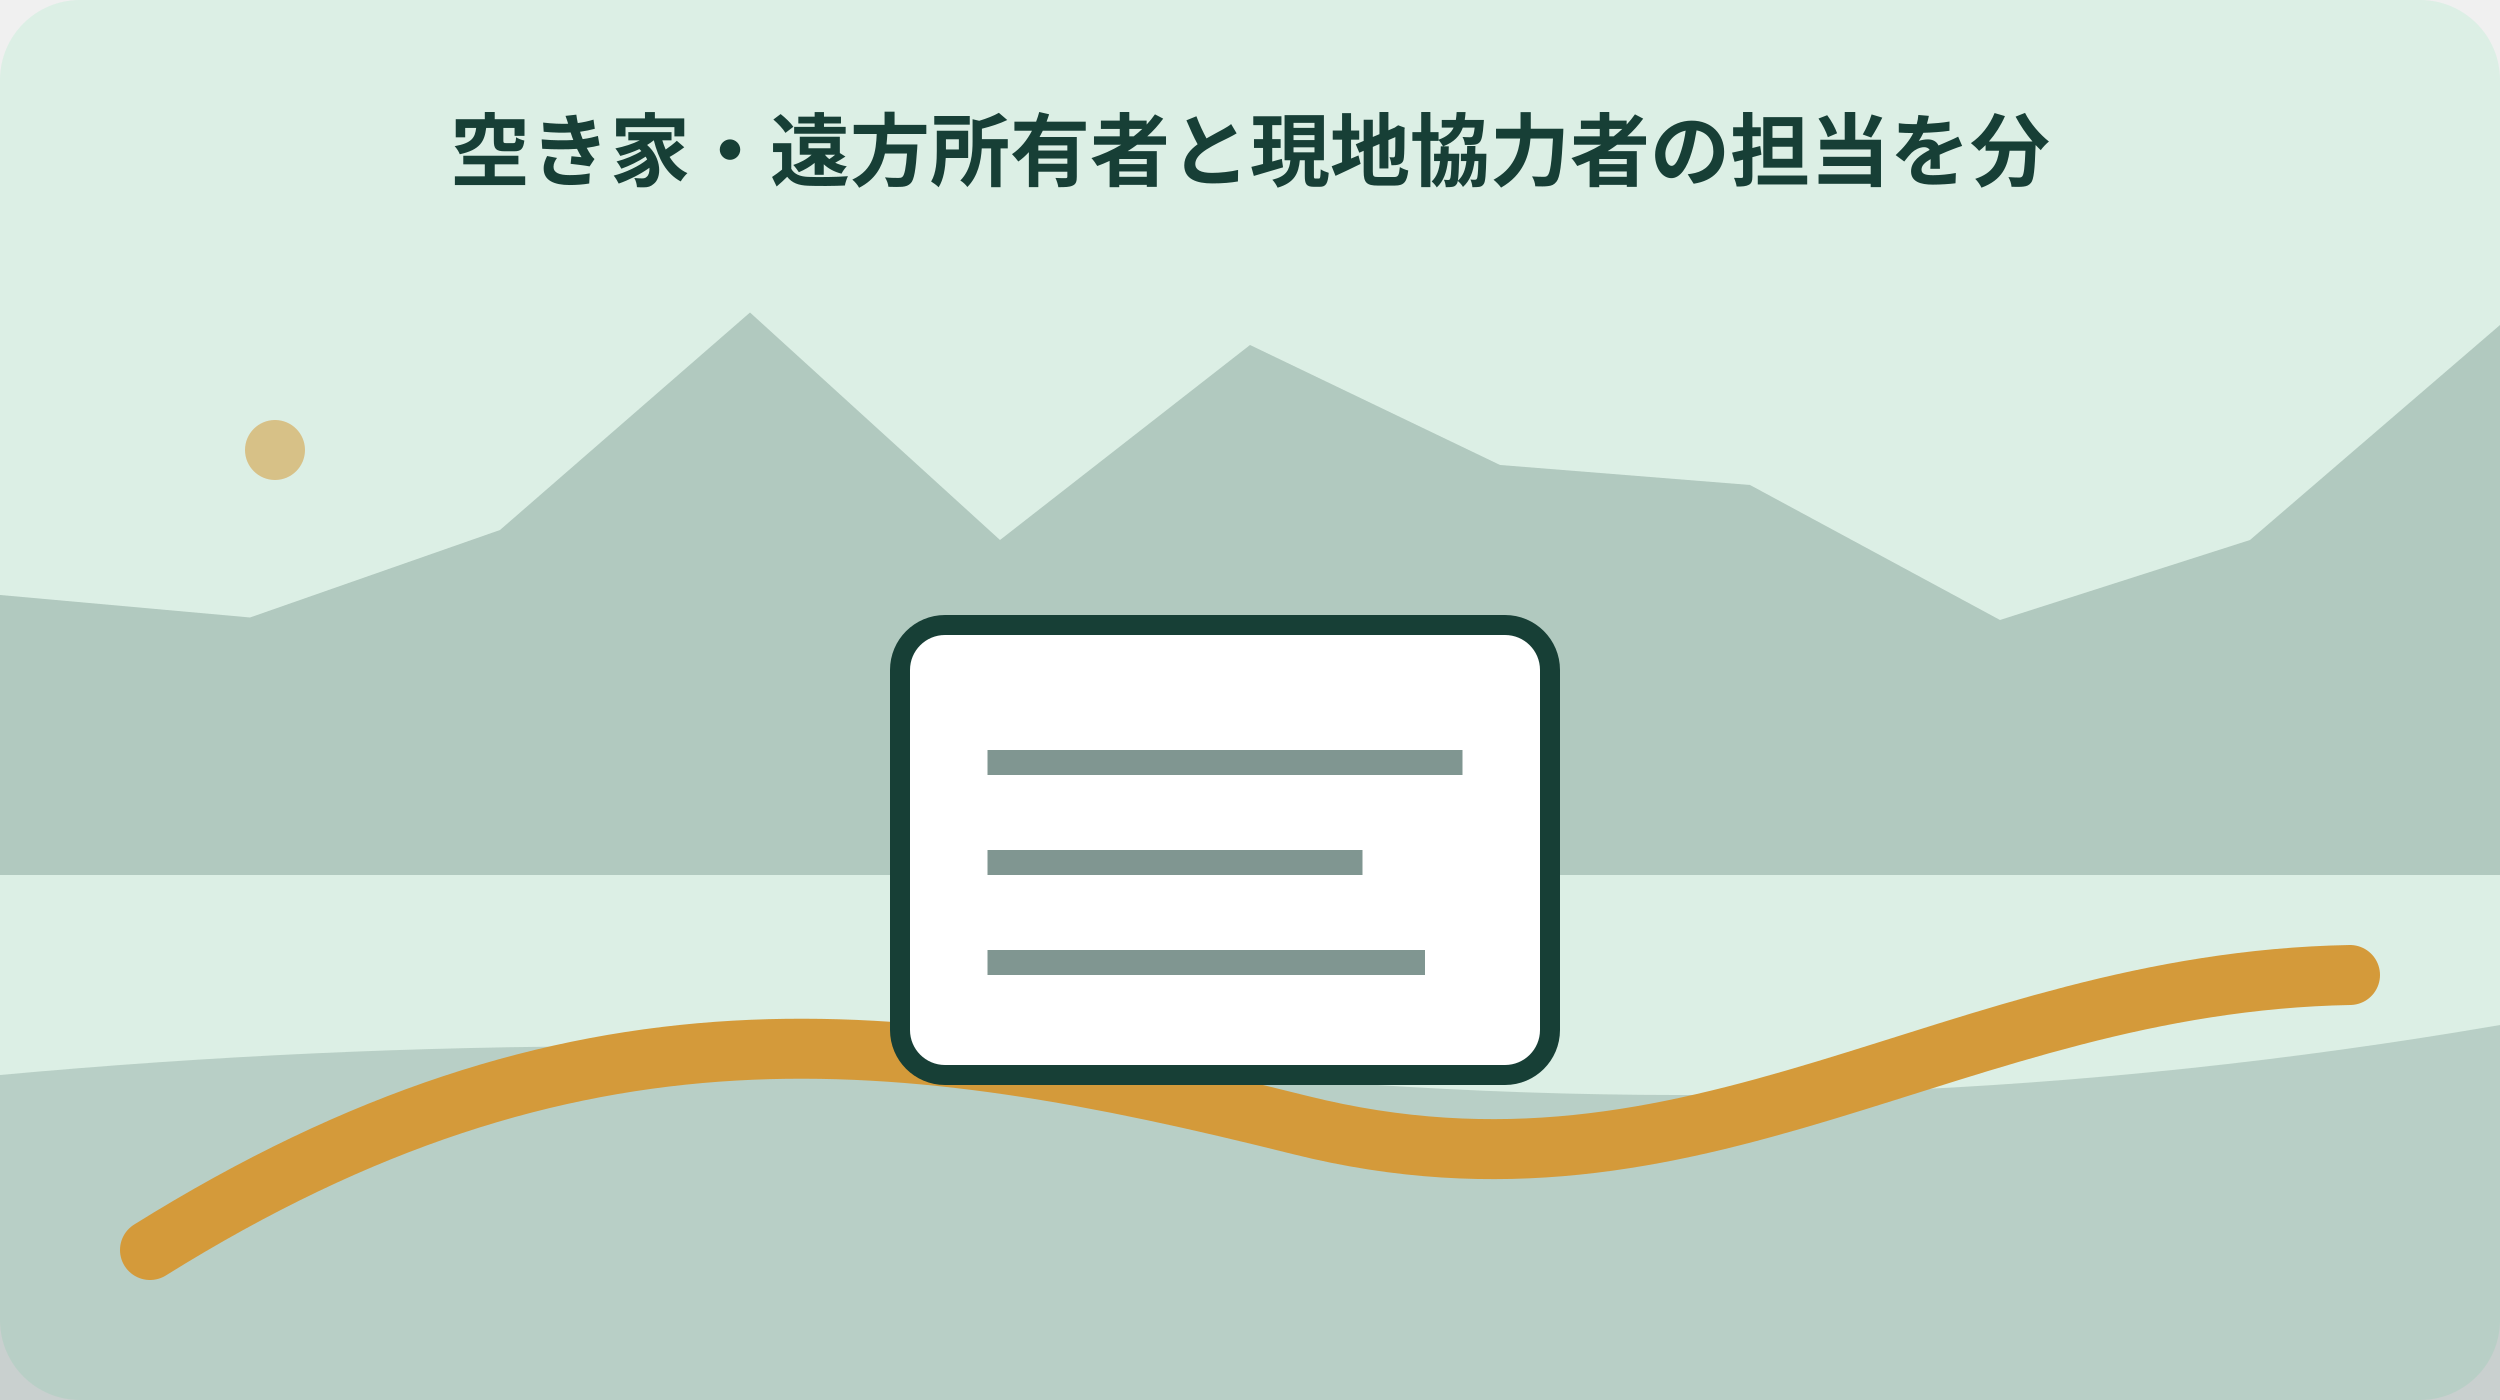
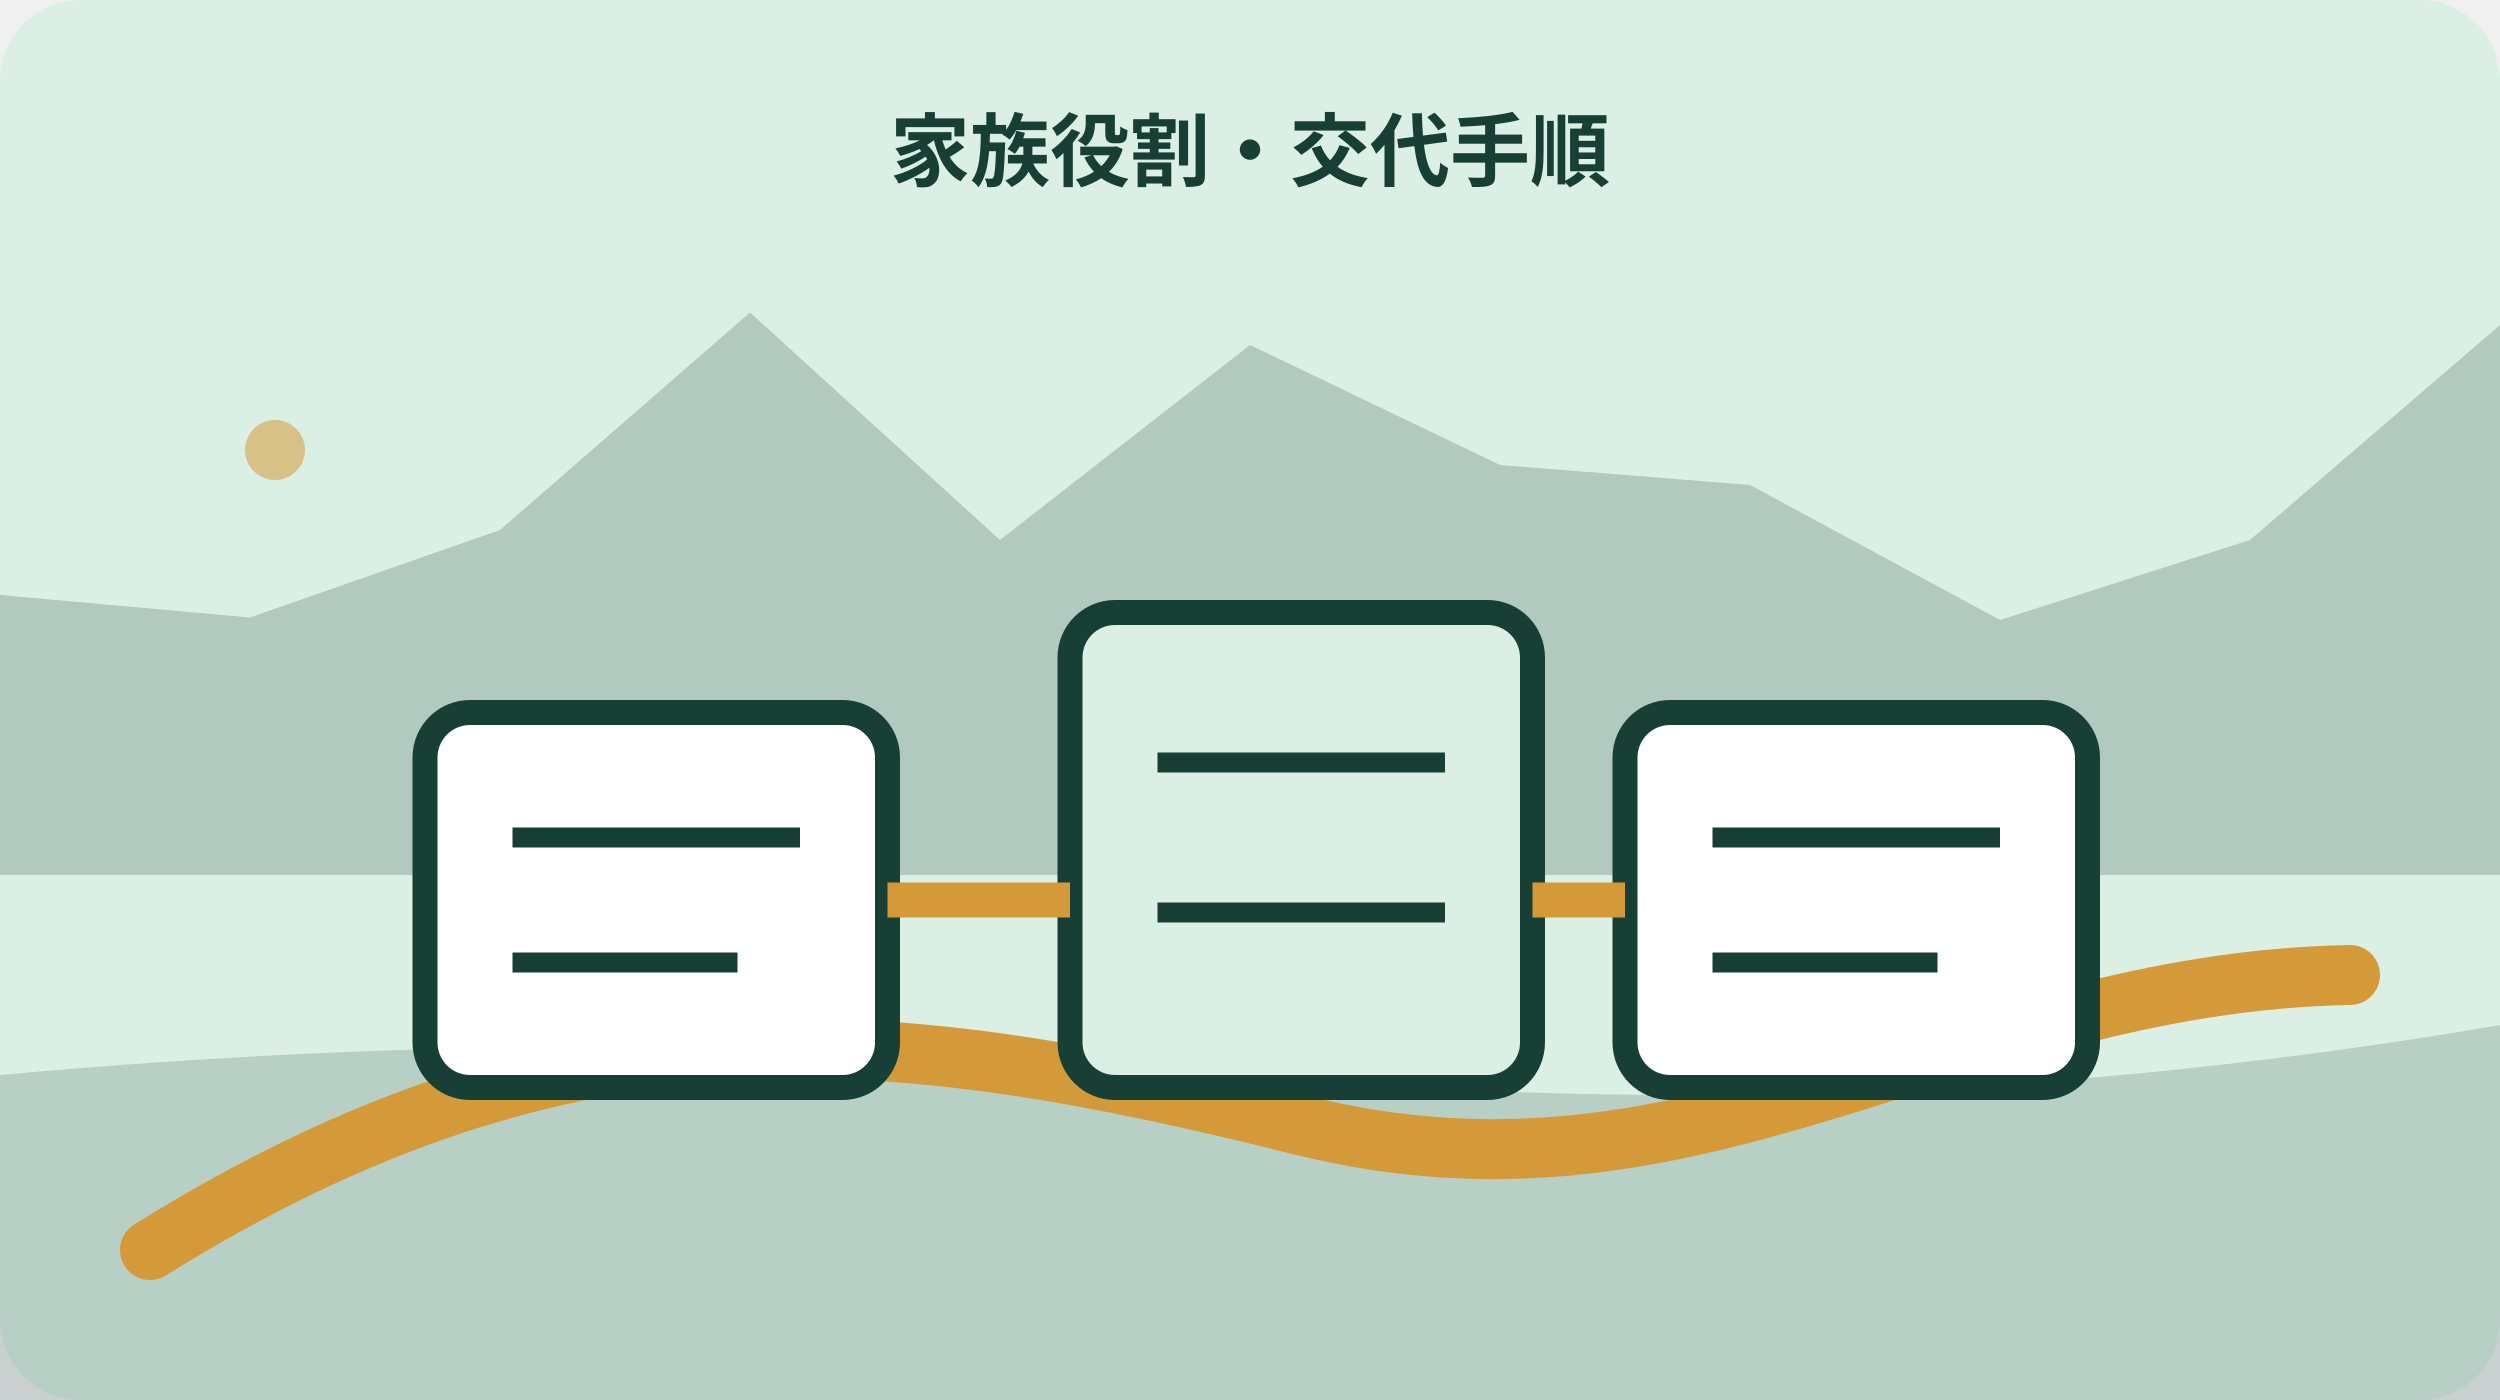
<svg xmlns="http://www.w3.org/2000/svg" width="1000" height="560" viewBox="0 0 1000 560" role="img" aria-labelledby="title desc" data-illustration="mori-editorial" data-topic-id="129" data-scene-index="3">
  <rect width="1000" height="560" rx="32" fill="#dcefe5" />
  <polygon points="0,238 100,247 200,212 300,125 400,216 500,138 600,186 700,194 800,248 900,216 1000,130 1000,350 0,350" fill="#173f36" opacity=".22" />
  <path d="M0 430 Q250 407 500 430 T1000 410 V560 H0Z" fill="#173f36" opacity=".18" />
  <path d="M60 500 C230 394 360 410 520 450 S780 393 940 390" fill="none" stroke="#d49a3a" stroke-width="24" stroke-linecap="round" />
  <circle cx="110" cy="180" r="12" fill="#d49a3a" opacity=".55" />
-   <g data-scene="document">
-     <rect x="360" y="250" width="260" height="180" rx="18" fill="#fff" stroke="#173f36" stroke-width="8" />
-     <path d="M395 305h190M395 345h150M395 385h175" stroke="#173f36" stroke-width="10" opacity=".55" />
+   <g data-scene="family-role-backup-handover">
+     <rect x="170" y="285" width="185" height="150" rx="18" fill="#fff" stroke="#173f36" stroke-width="10" />
+     <rect x="428" y="245" width="185" height="190" rx="18" fill="#dcefe5" stroke="#173f36" stroke-width="10" />
+     <rect x="650" y="285" width="185" height="150" rx="18" fill="#fff" stroke="#173f36" stroke-width="10" />
+     <path d="M355 360h73M613 360h37" stroke="#d49a3a" stroke-width="14" />
+     <path d="M205 335h115M205 385h90M463 305h115M463 365h115M685 335h115M685 385h90" stroke="#173f36" stroke-width="8" />
  </g>
-   <text x="500" y="72" text-anchor="middle" font-family="sans-serif" font-size="32" font-weight="700" fill="#173f36">空き家・遠方所有者と現地協力者の担当を分</text>
+   <text x="500" y="72" text-anchor="middle" font-family="sans-serif" font-size="32" font-weight="700" fill="#173f36">家族役割・交代手順</text>
</svg>
